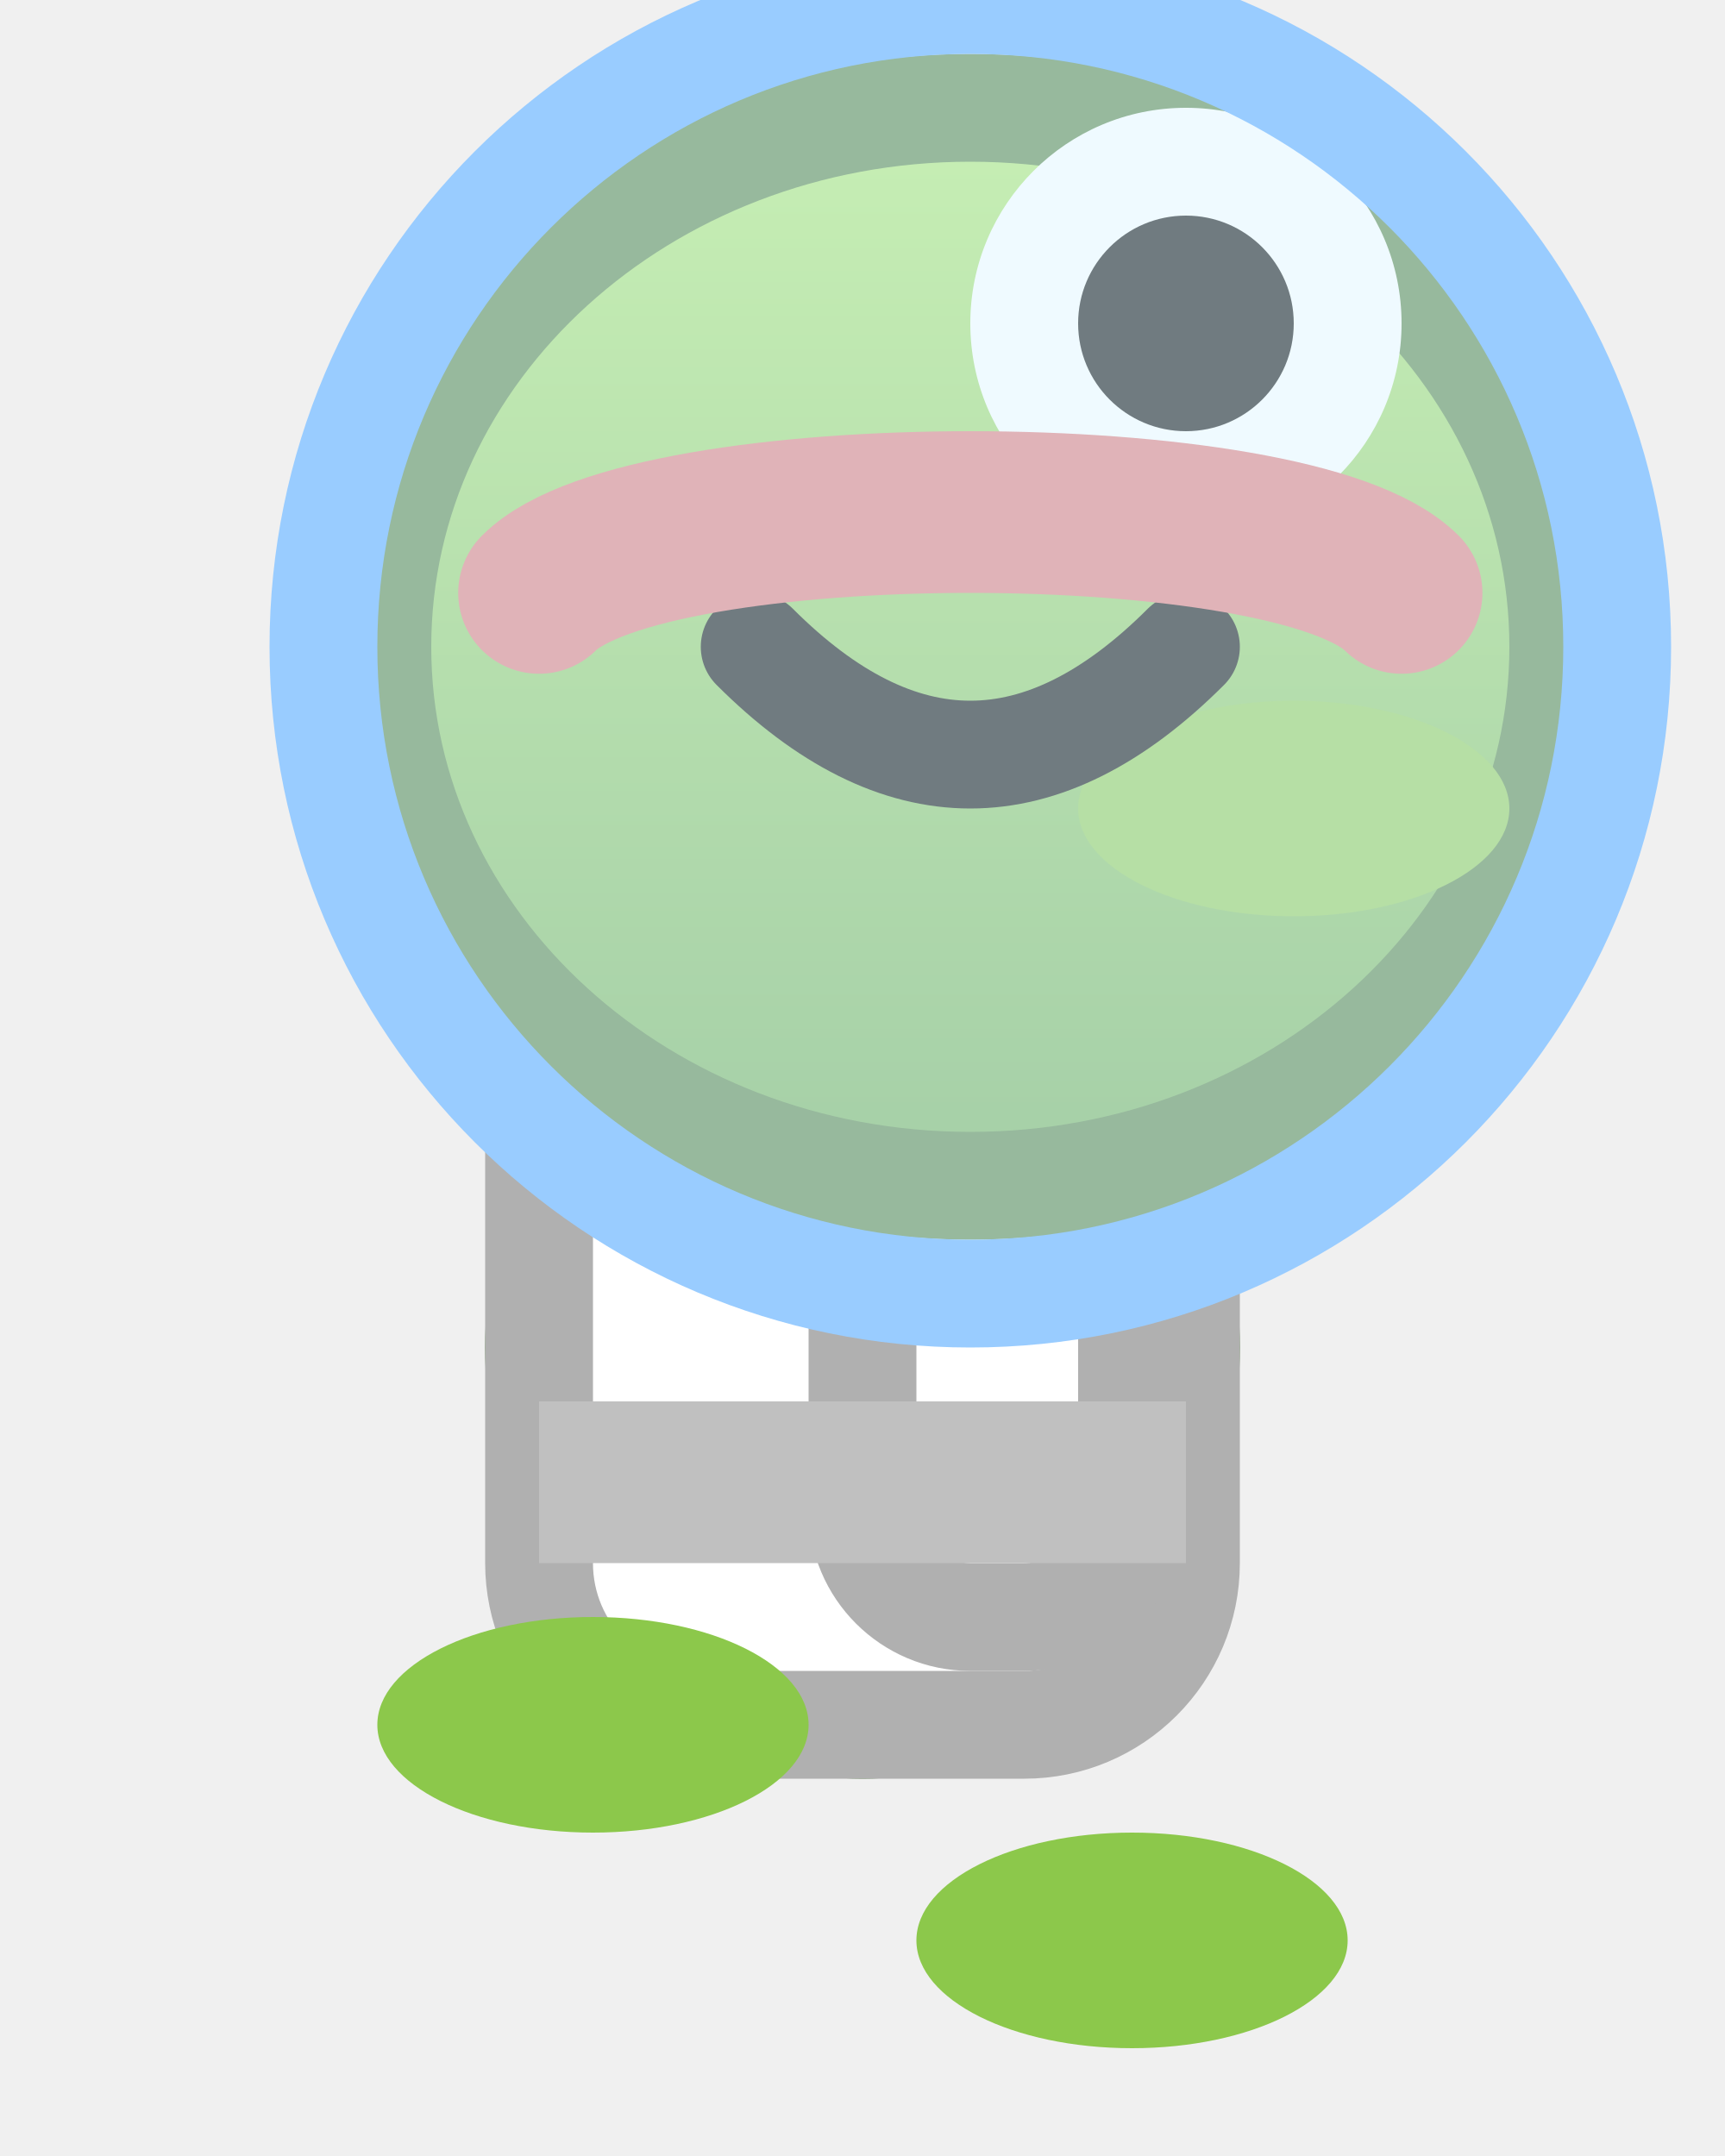
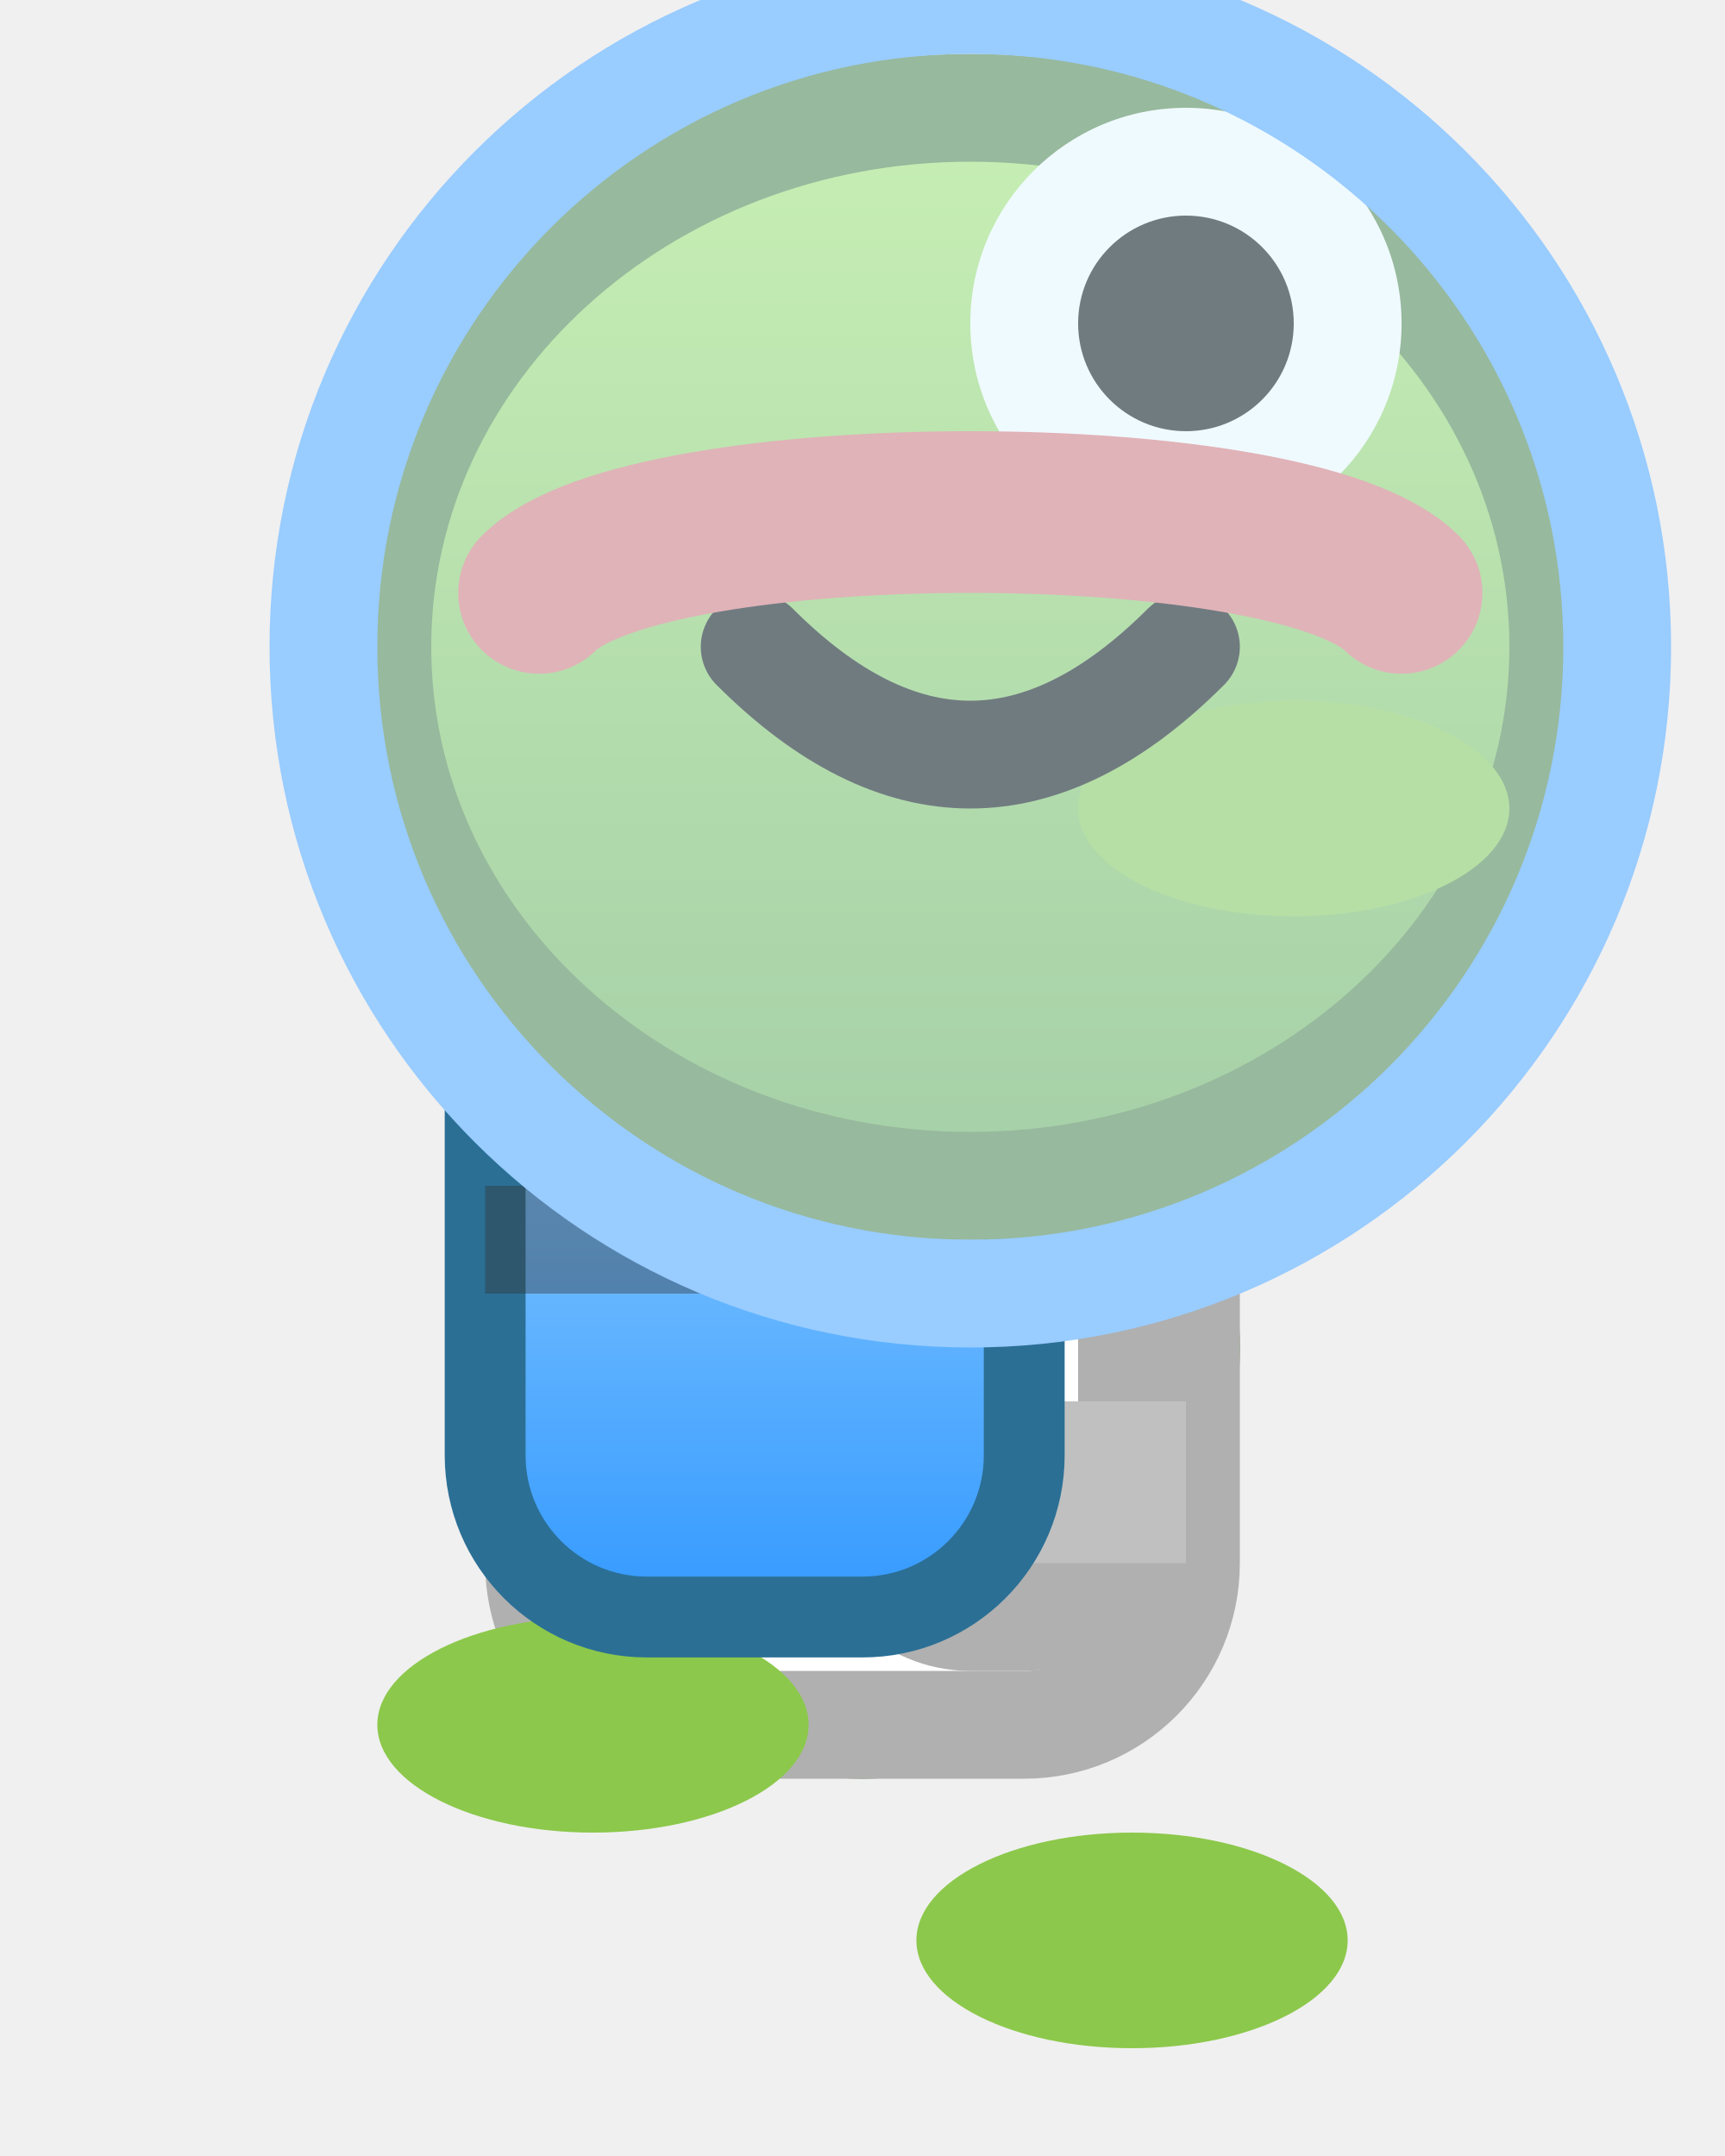
<svg xmlns="http://www.w3.org/2000/svg" width="32" height="40">
  <defs>
    <linearGradient id="frogBody" x1="0" y1="0" x2="0" y2="1">
      <stop offset="0%" stop-color="#aee868" />
      <stop offset="100%" stop-color="#6aa84f" />
    </linearGradient>
+     <linearGradient id="tankGrad" x1="0" y1="0" x2="0" y2="1">
+       <stop offset="0%" stop-color="#b0e0ff" />
+       <stop offset="100%" stop-color="#3399ff" />
+     </linearGradient>
  </defs>
-   <rect x="10" y="16" width="6" height="12" rx="2" fill="#6fa8dc" stroke="#2b6f95" stroke-width="1" />
  <ellipse cx="16" cy="25" rx="6" ry="7" fill="url(#frogBody)" stroke="#4e7c3a" stroke-width="2" />
  <rect x="10" y="18" width="12" height="14" rx="3" fill="#ffffff" stroke="#b0b0b0" stroke-width="2" />
  <rect x="16" y="21" width="5" height="9" rx="2" fill="#ffffff" stroke="#b0b0b0" stroke-width="2" />
  <rect x="10" y="26" width="12" height="3" fill="#c0c0c0" />
  <ellipse cx="11" cy="32" rx="4" ry="2" fill="#8cc84b" />
  <ellipse cx="21" cy="36" rx="4" ry="2" fill="#8cc84b" />
+   <g id="tank">
+     <rect x="9" y="15" width="10" height="15" rx="3" fill="url(#tankGrad)" stroke="#2b6f95" stroke-width="1.5" />
+     <rect x="9" y="22" width="10" height="2" fill="#333" opacity="0.4" />
+     <line x1="14" y1="15" x2="14" y2="12" stroke="#c0c0c0" stroke-width="2" />
+     <circle cx="14" cy="11" r="2" fill="#99d9ff" stroke="#2b6f95" stroke-width="0.5" />
+   </g>
  <ellipse cx="18" cy="12" rx="11" ry="10" fill="url(#frogBody)" stroke="#4e7c3a" stroke-width="2" />
  <ellipse cx="24" cy="15" rx="4" ry="2" fill="#8cc84b" />
  <circle cx="22" cy="6" r="4" fill="#ffffff" />
  <circle cx="22" cy="6" r="2" fill="#000000" />
  <path d="M14 12 Q18 16 22 12" stroke="#000000" stroke-width="2" fill="none" stroke-linecap="round" />
  <path d="M10 11 C12 9, 24 9, 26 11" stroke="#e07070" stroke-width="3" fill="none" stroke-linecap="round" />
  <circle cx="18" cy="12" r="12" fill="#e0f7ff" fill-opacity="0.5" stroke="#99ccff" stroke-width="2" />
</svg>
